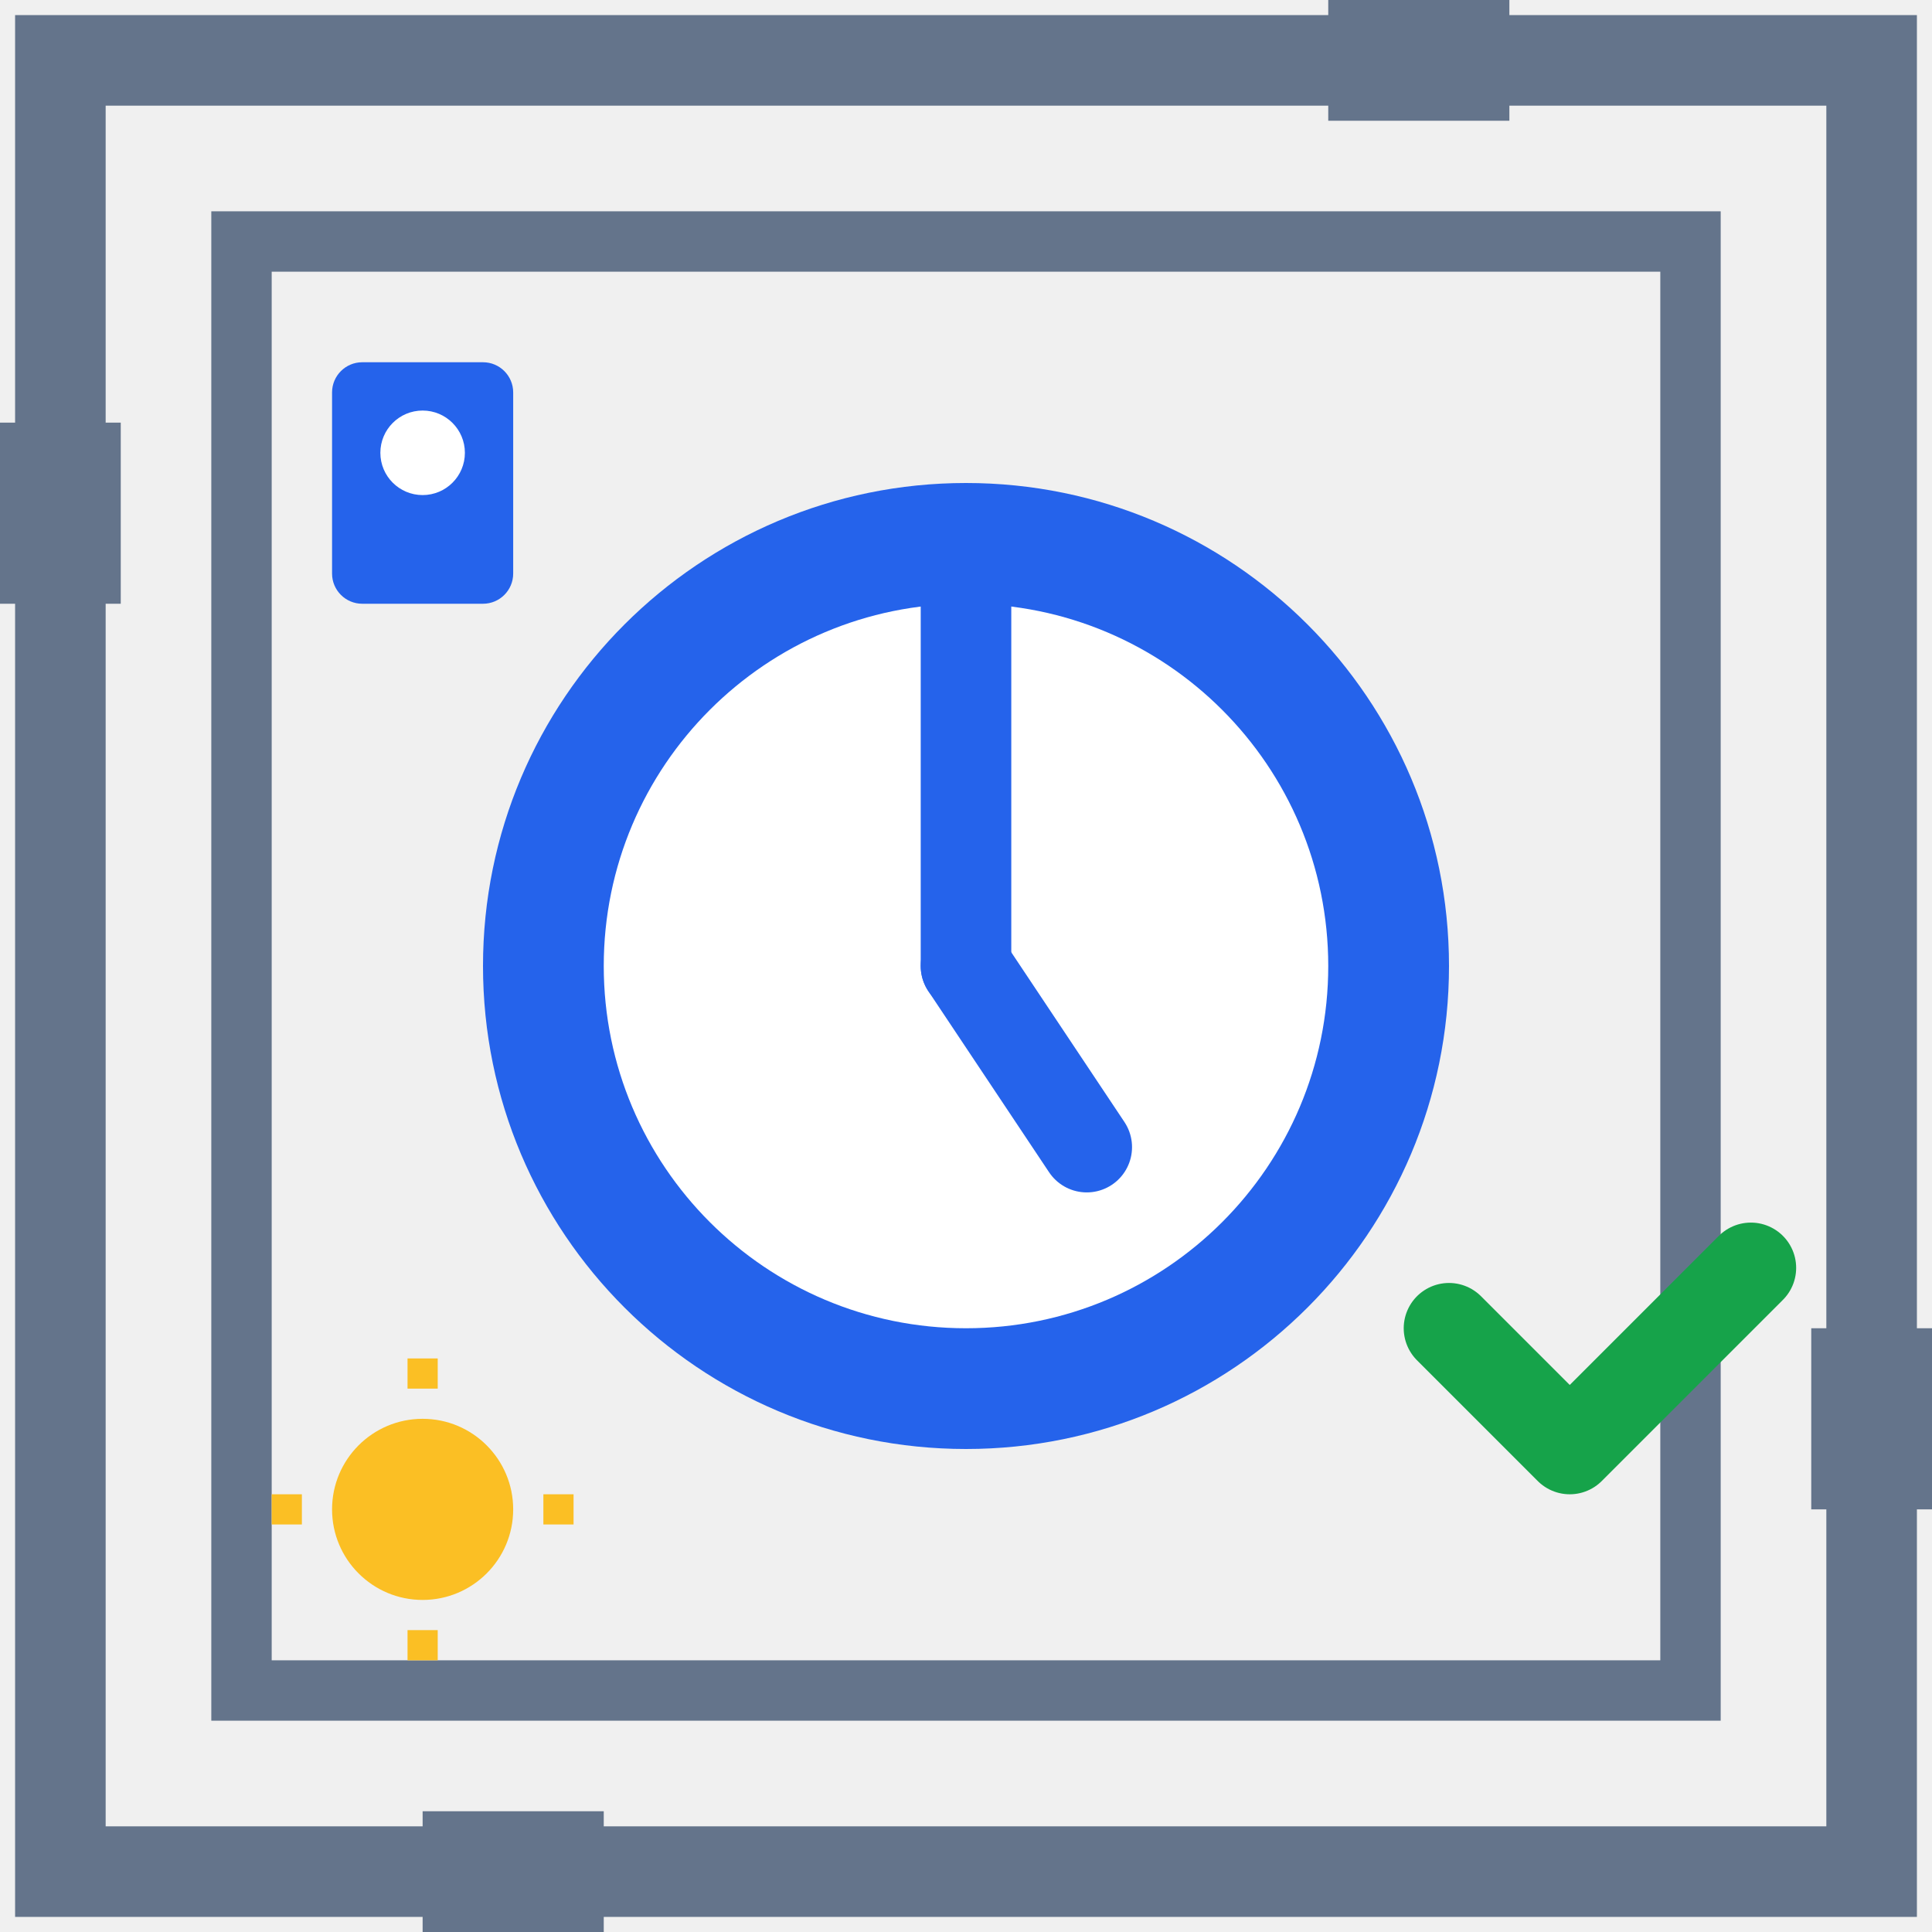
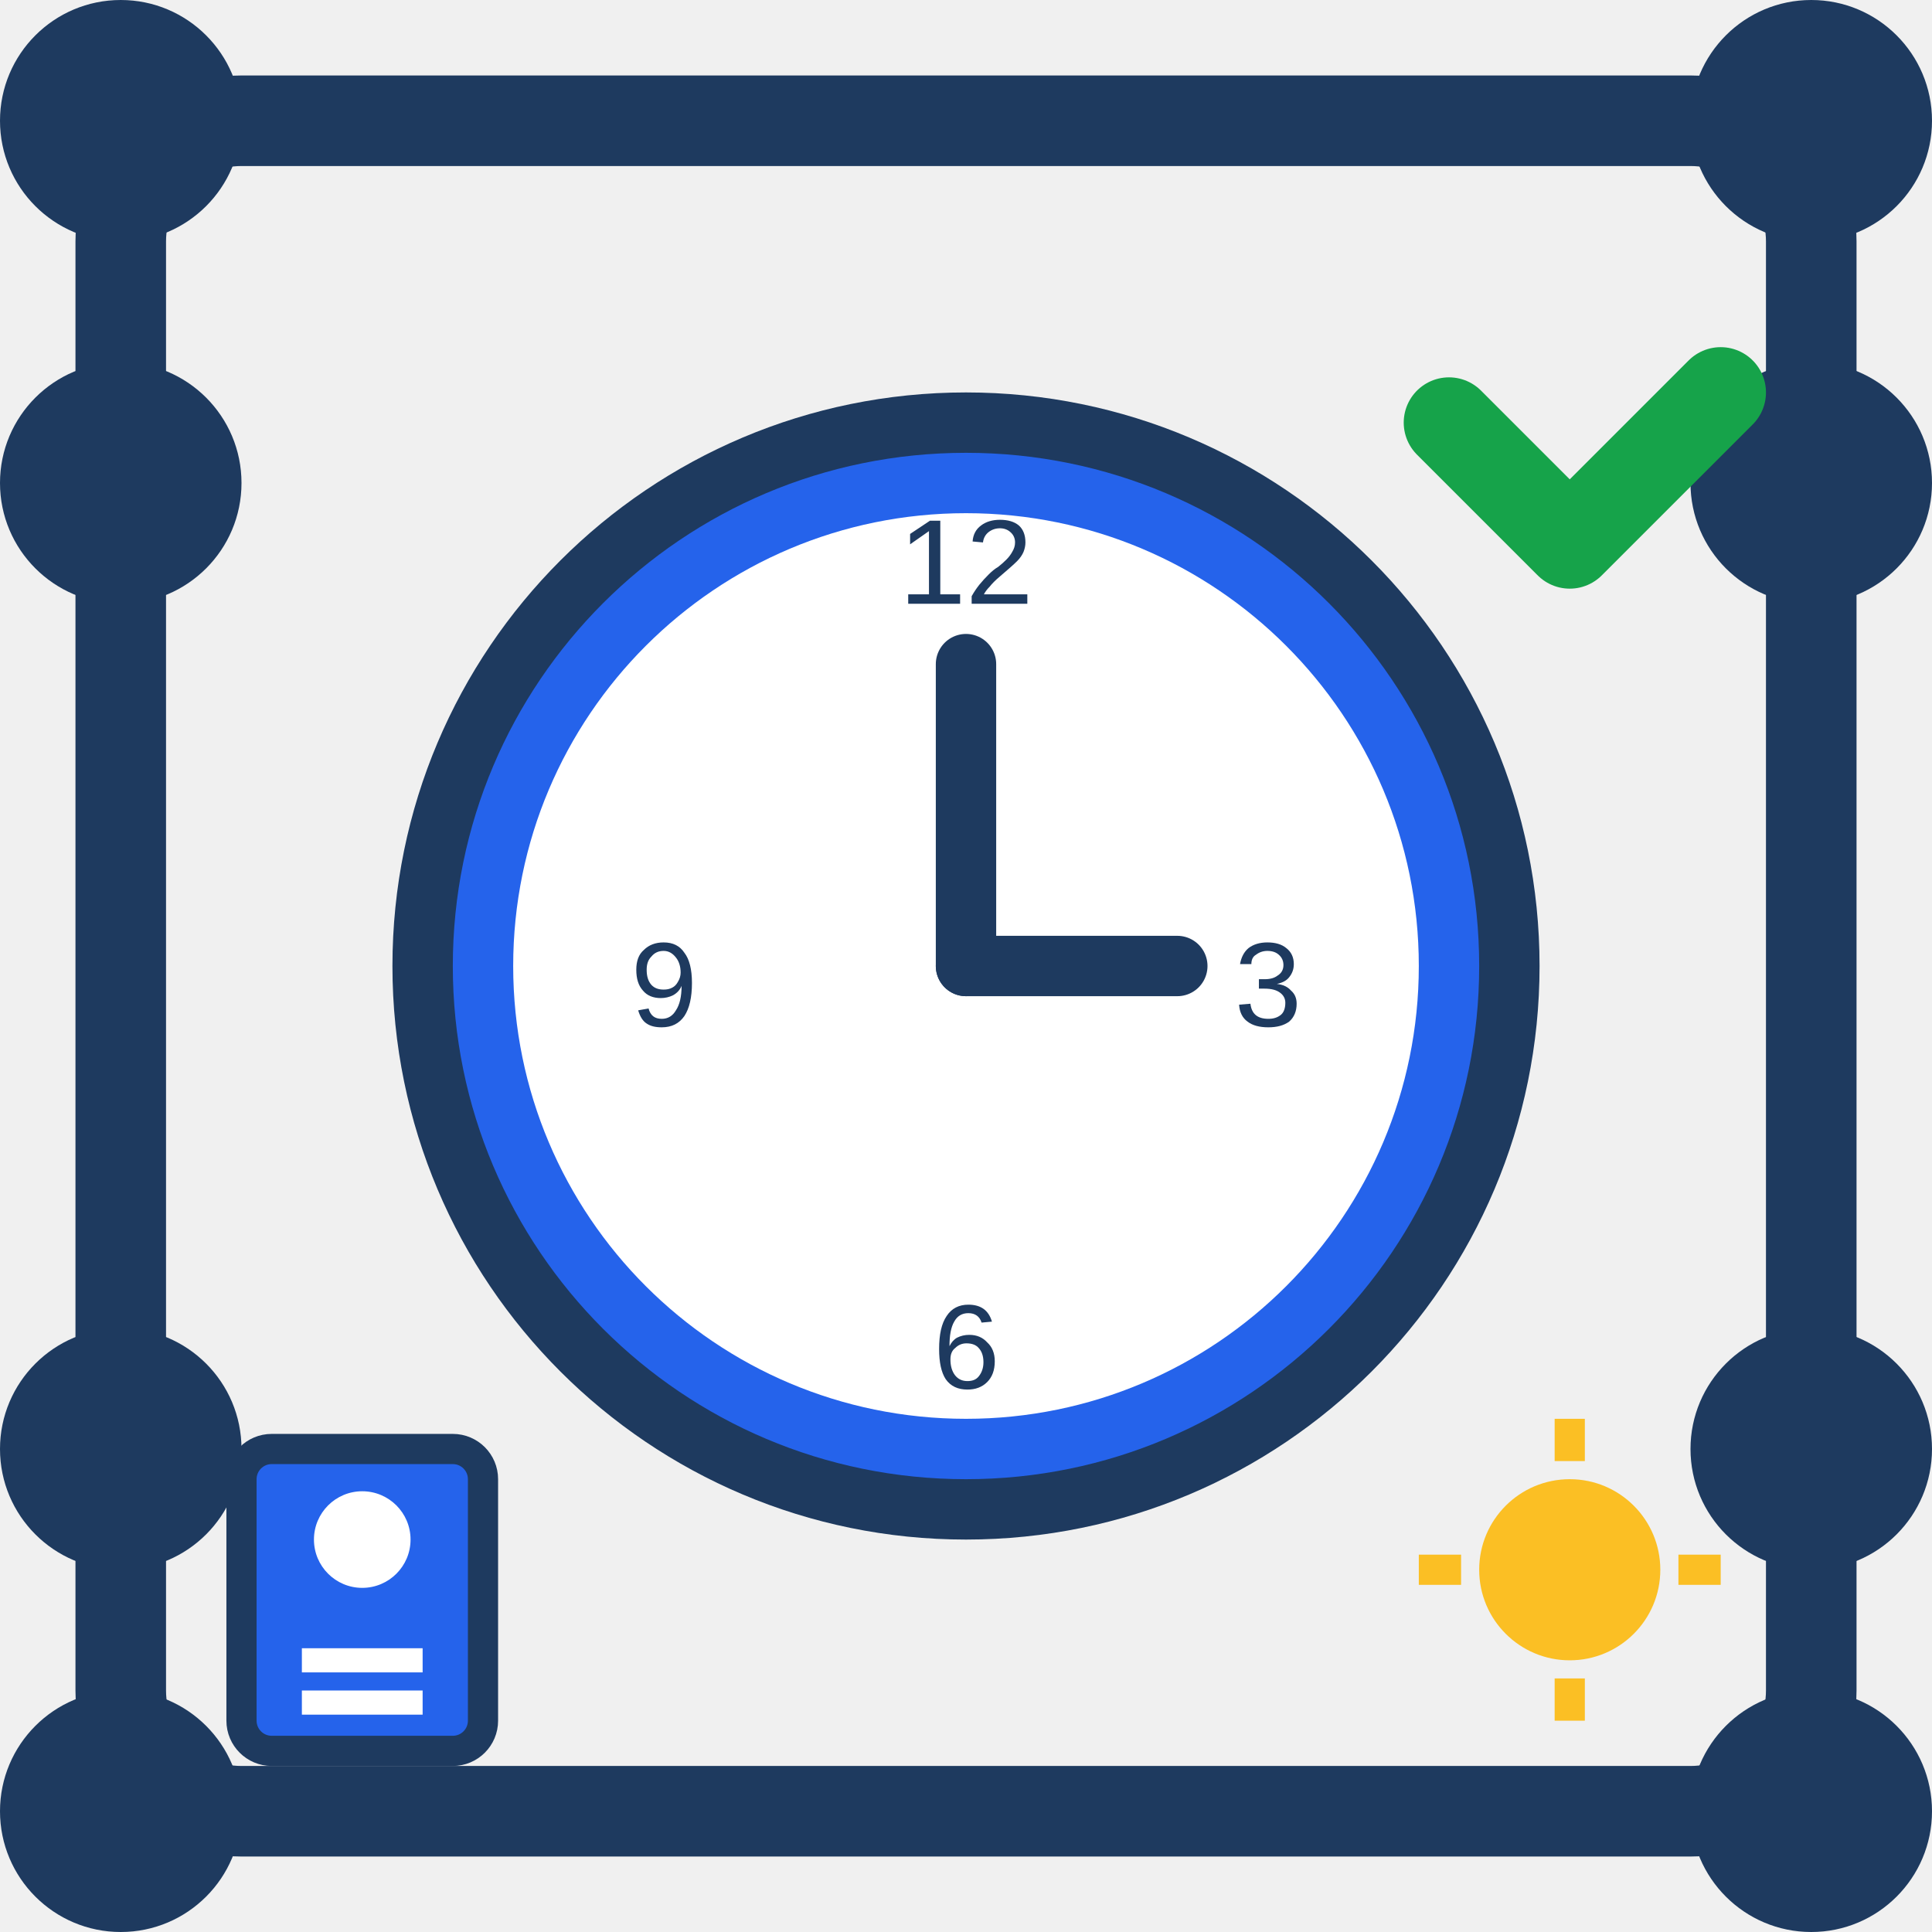
<svg xmlns="http://www.w3.org/2000/svg" viewBox="0 0 32 32">
-   <rect x="1" y="1" width="30" height="30" fill="none" stroke="#64748b" stroke-width="1.5" />
-   <rect x="4" y="4" width="24" height="24" fill="none" stroke="#64748b" stroke-width="1" />
-   <rect x="22" y="0" width="3" height="2" fill="#64748b" />
-   <rect x="7" y="30" width="3" height="2" fill="#64748b" />
-   <rect x="0" y="7" width="2" height="3" fill="#64748b" />
-   <rect x="30" y="22" width="2" height="3" fill="#64748b" />
-   <circle cx="16" cy="16" r="8" fill="#2563eb" />
-   <circle cx="16" cy="16" r="6" fill="white" />
-   <line x1="16" y1="16" x2="16" y2="10" stroke="#2563eb" stroke-width="1.5" stroke-linecap="round" />
-   <line x1="16" y1="16" x2="18" y2="19" stroke="#2563eb" stroke-width="1.5" stroke-linecap="round" />
-   <path d="M 24 22 L 26 24 L 29 21" stroke="#16a34a" stroke-width="1.5" fill="none" stroke-linecap="round" stroke-linejoin="round" />
-   <circle cx="7" cy="25" r="1.5" fill="#fbbf24" />
-   <line x1="7" y1="23" x2="7" y2="22.5" stroke="#fbbf24" stroke-width="0.5" />
-   <line x1="7" y1="27.5" x2="7" y2="27" stroke="#fbbf24" stroke-width="0.5" />
-   <line x1="5" y1="25" x2="4.5" y2="25" stroke="#fbbf24" stroke-width="0.5" />
-   <line x1="9.5" y1="25" x2="9" y2="25" stroke="#fbbf24" stroke-width="0.5" />
-   <path d="M 25 7 A 1.5 1.5 0 1 0 25 10 A 1.2 1.2 0 1 1 25 7" fill="#94a3b8" />
-   <rect x="5.5" y="6" width="3" height="4" rx="0.5" fill="#2563eb" />
-   <circle cx="7" cy="7.5" r="0.7" fill="white" />
+   <rect x="2" y="2" width="28" height="28" fill="none" stroke="#1e3a5f" stroke-width="1.5" rx="2" />
+   <circle cx="2" cy="2" r="2" fill="#1e3a5f" />
+   <circle cx="30" cy="2" r="2" fill="#1e3a5f" />
+   <circle cx="2" cy="8" r="2" fill="#1e3a5f" />
+   <circle cx="30" cy="8" r="2" fill="#1e3a5f" />
+   <circle cx="2" cy="24" r="2" fill="#1e3a5f" />
+   <circle cx="30" cy="24" r="2" fill="#1e3a5f" />
+   <circle cx="2" cy="30" r="2" fill="#1e3a5f" />
+   <circle cx="30" cy="30" r="2" fill="#1e3a5f" />
+   <circle cx="16" cy="16" r="9" fill="#2563eb" stroke="#1e3a5f" stroke-width="1" />
+   <circle cx="16" cy="16" r="7.5" fill="white" />
+   <text x="16" y="10" font-family="Arial" font-size="2" fill="#1e3a5f" text-anchor="middle">12</text>
+   <text x="21" y="17" font-family="Arial" font-size="2" fill="#1e3a5f" text-anchor="middle">3</text>
+   <text x="16" y="23" font-family="Arial" font-size="2" fill="#1e3a5f" text-anchor="middle">6</text>
+   <text x="11" y="17" font-family="Arial" font-size="2" fill="#1e3a5f" text-anchor="middle">9</text>
+   <line x1="16" y1="16" x2="16" y2="11" stroke="#1e3a5f" stroke-width="1" stroke-linecap="round" />
+   <line x1="16" y1="16" x2="19.5" y2="16" stroke="#1e3a5f" stroke-width="1" stroke-linecap="round" />
+   <path d="M 24 7 L 26 9 L 28.5 6.5" stroke="#16a34a" stroke-width="1.5" fill="none" stroke-linecap="round" stroke-linejoin="round" />
+   <rect x="4" y="24" width="4" height="5" rx="0.5" fill="#2563eb" stroke="#1e3a5f" stroke-width="0.5" />
+   <circle cx="6" cy="25.5" r="0.8" fill="white" />
+   <line x1="5" y1="27.5" x2="7" y2="27.5" stroke="white" stroke-width="0.4" />
+   <line x1="5" y1="28.2" x2="7" y2="28.2" stroke="white" stroke-width="0.4" />
+   <circle cx="26" cy="26" r="1.5" fill="#fbbf24" />
+   <line x1="26" y1="23.5" x2="26" y2="24.2" stroke="#fbbf24" stroke-width="0.5" />
+   <line x1="26" y1="27.8" x2="26" y2="28.5" stroke="#fbbf24" stroke-width="0.5" />
+   <line x1="23.5" y1="26" x2="24.2" y2="26" stroke="#fbbf24" stroke-width="0.5" />
+   <line x1="27.8" y1="26" x2="28.5" y2="26" stroke="#fbbf24" stroke-width="0.5" />
+   <path d="M 5 7 A 2 2 0 1 0 5 11 A 1.5 1.5 0 1 1 5 7" fill="#94a3b8" />
</svg>
